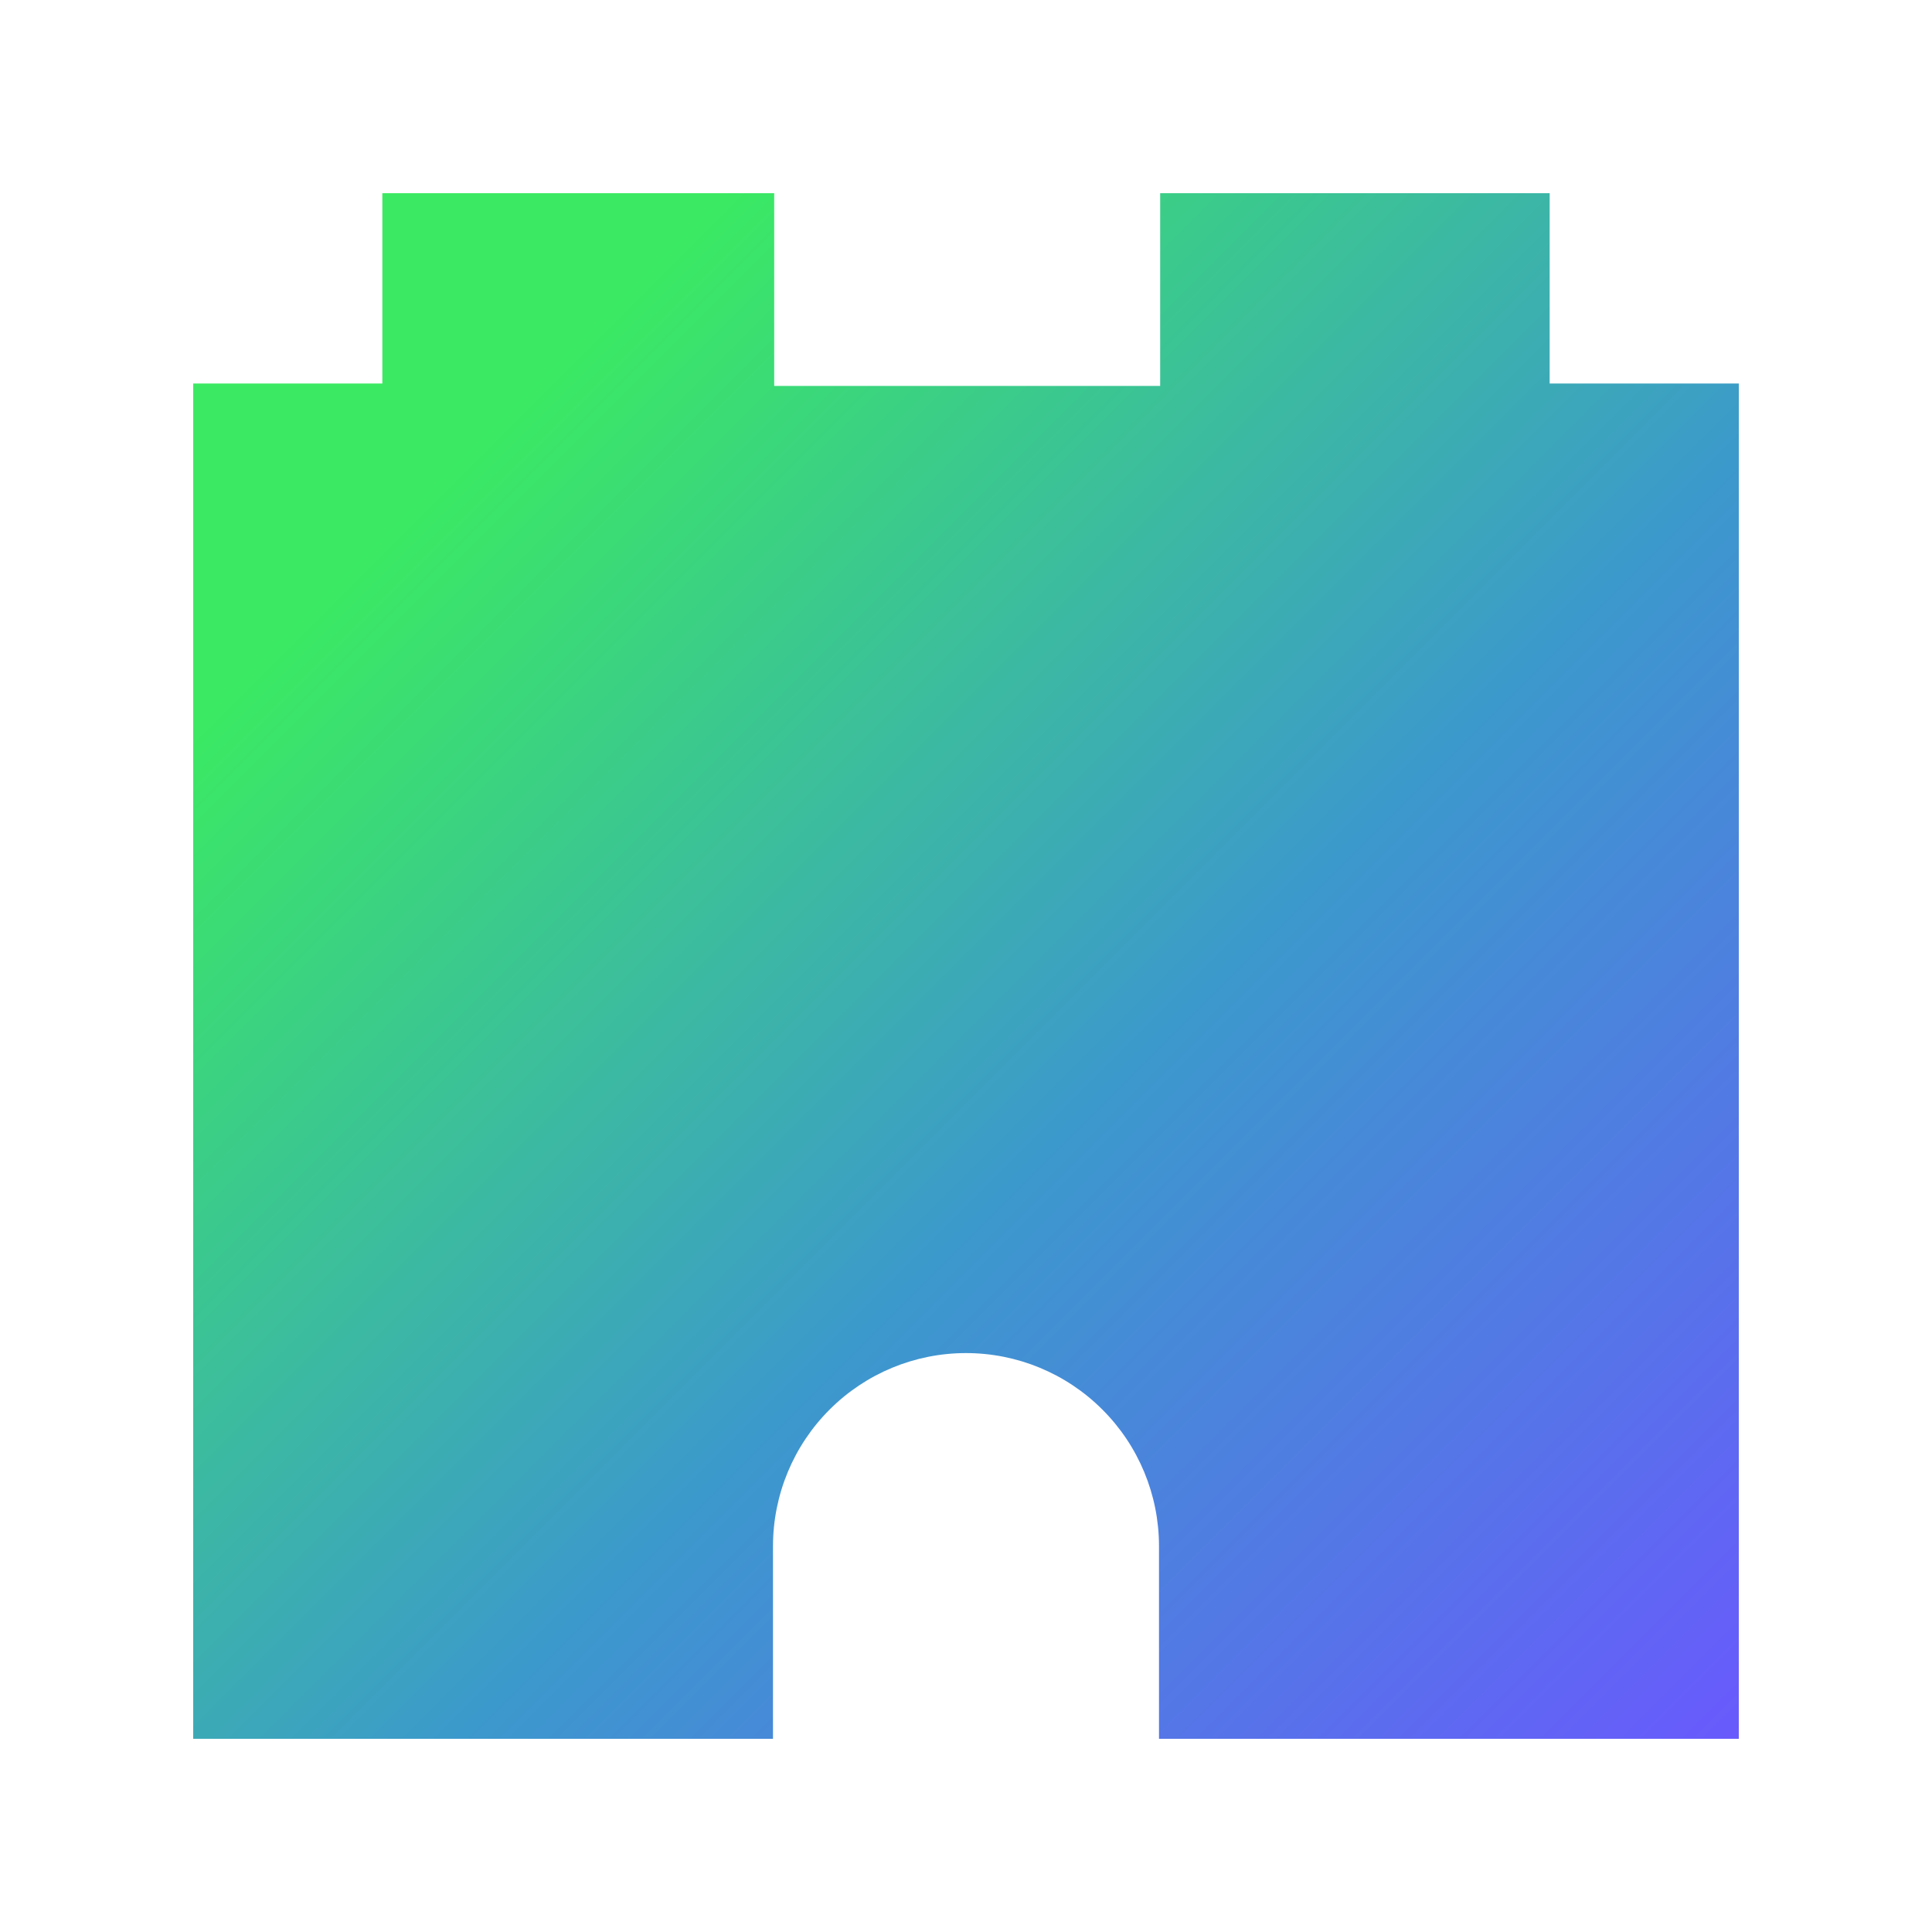
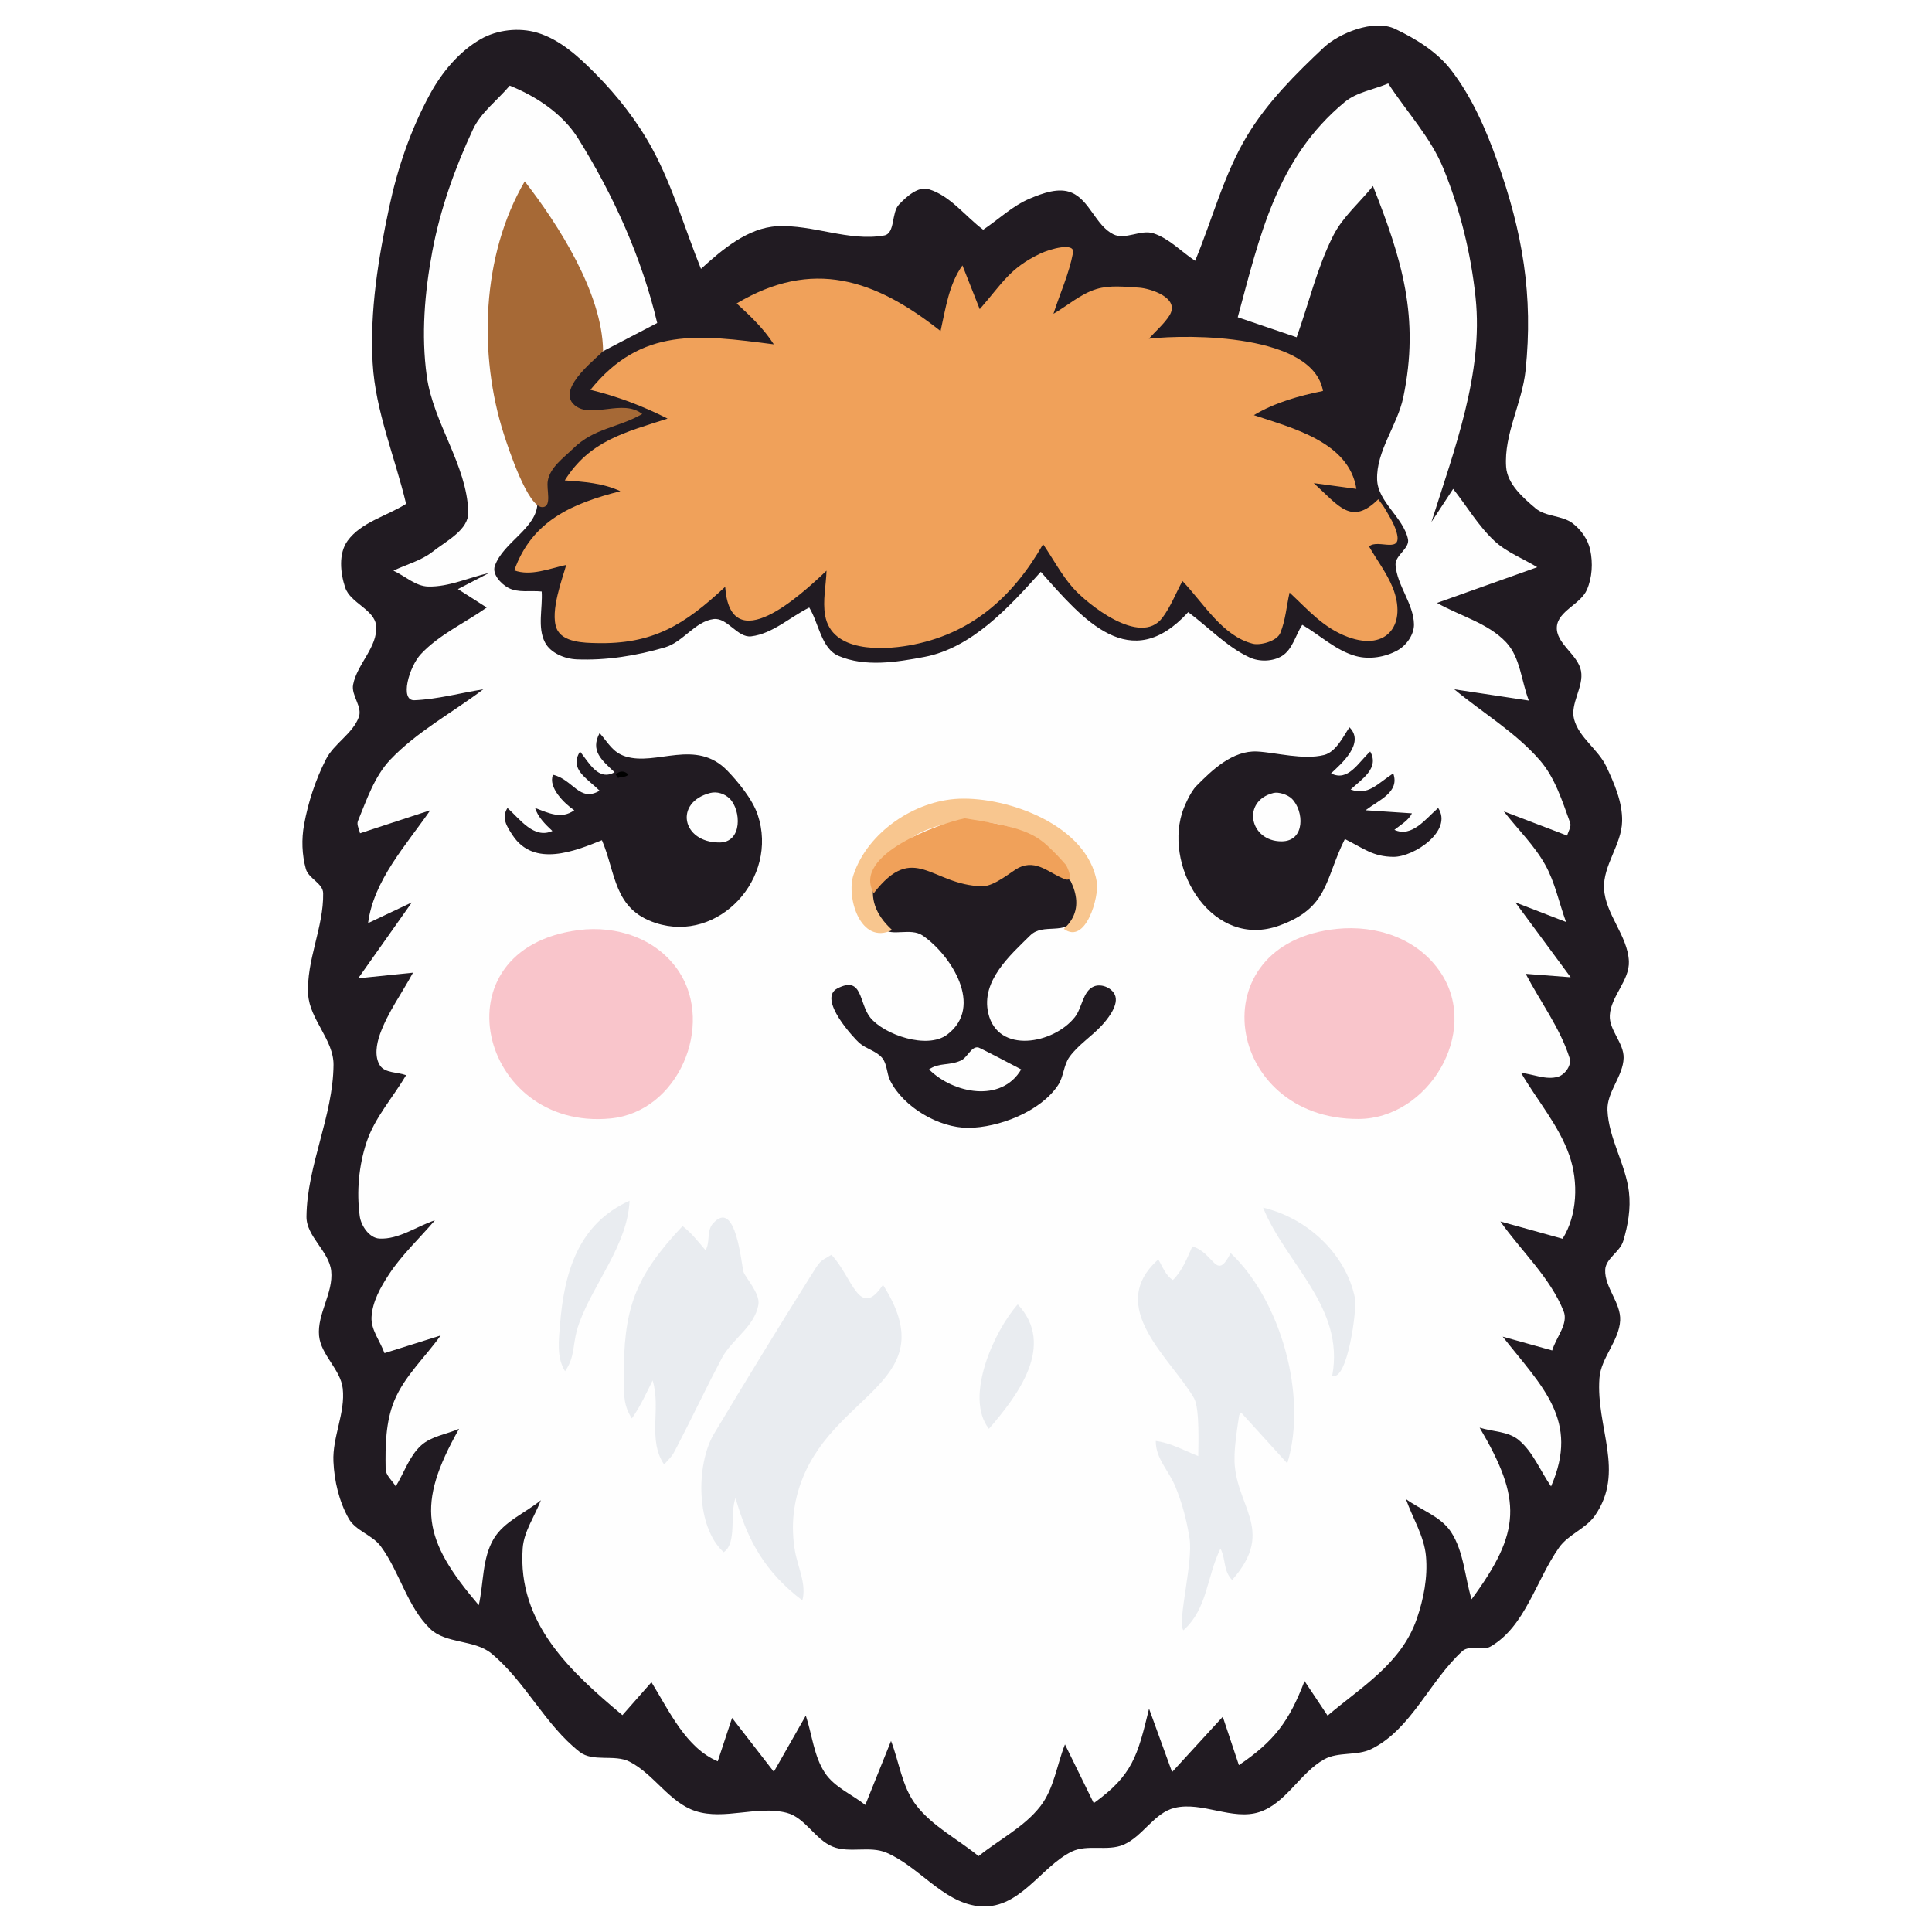
- <svg xmlns="http://www.w3.org/2000/svg" width="40" height="40" viewBox="0 0 40 40" fill="none">
-   <path d="M32.084 7.94V4H24.02V7.99H16.029V4H7.916V7.94H4V36H16.004V32.005C16.006 30.946 16.427 29.931 17.177 29.183C17.926 28.434 18.941 28.014 20 28.014C21.059 28.014 22.074 28.434 22.823 29.183C23.573 29.931 23.994 30.946 23.996 32.005V36H36V7.94H32.084Z" fill="url(#paint0_linear)" />
-   <defs>
-     <linearGradient id="paint0_linear" x1="2.942" y1="4.9" x2="37.777" y2="39.734" gradientUnits="userSpaceOnUse">
-       <stop offset="0.159" stop-color="#3BEA62" />
-       <stop offset="0.54" stop-color="#3C99CC" />
-       <stop offset="0.937" stop-color="#6B57FF" />
-     </linearGradient>
-   </defs>
+ <svg xmlns="http://www.w3.org/2000/svg" height="100%" stroke-miterlimit="10" style="fill-rule:nonzero;clip-rule:evenodd;stroke-linecap:round;stroke-linejoin:round;" version="1.1" viewBox="0 0 1024 1024" width="100%" xml:space="preserve">
+   <defs />
+   <g id="Layer-1">
+     <g opacity="1">
+       <path d="M633.441 138.236C626.067 133.38 619.718 126.39 611.319 123.668C604.586 121.487 596.431 127.347 590.095 124.194C580.785 119.563 577.598 106.226 568.037 102.135C561.159 99.192 552.714 102.365 545.812 105.25C536.675 109.069 529.342 116.251 521.107 121.752C511.495 114.599 503.743 103.752 492.271 100.295C486.635 98.595 480.629 104.086 476.54 108.321C472.304 112.708 474.606 123.729 468.603 124.805C449.913 128.155 430.811 118.906 411.85 119.916C396.466 120.735 382.909 132.122 371.532 142.51C362.977 121.38 356.705 99.174 345.868 79.119C337.918 64.407 327.397 50.974 315.643 39.079C306.813 30.141 296.869 20.983 284.839 17.355C275.193 14.445 263.543 15.716 254.801 20.725C243.28 27.327 234.165 38.365 227.82 50.028C217.675 68.674 210.675 89.186 206.259 109.95C200.503 137.008 195.937 164.86 197.516 192.479C198.974 217.988 209.332 242.195 215.241 267.054C204.908 273.573 191.425 276.727 184.243 286.61C179.368 293.317 180.344 303.589 182.978 311.453C185.741 319.703 198.663 323.095 199.367 331.768C200.27 342.879 189.237 351.952 187.157 362.904C186.078 368.591 192.189 374.559 190.21 379.999C186.969 388.906 177.067 394.01 172.767 402.457C167.252 413.297 163.368 425.09 161.177 437.053C159.765 444.775 160.024 453.022 162.126 460.586C163.533 465.646 171.187 468.156 171.284 473.407C171.616 491.506 162.256 509.062 163.347 527.132C164.143 540.304 176.88 551.177 176.778 564.373C176.57 591.606 162.751 617.574 162.447 644.807C162.329 655.369 174.449 663.15 175.557 673.655C176.782 685.258 167.986 696.451 169.125 708.063C170.119 718.2 180.506 725.808 181.663 735.927C183.139 748.844 176.14 761.628 176.73 774.615C177.201 785.021 179.71 795.712 184.786 804.807C188.445 811.367 197.348 813.525 201.809 819.567C211.896 833.223 215.772 851.455 227.966 863.269C236.342 871.384 251.417 868.929 260.419 876.345C278.455 891.202 288.816 914.135 307.212 928.546C314.29 934.09 325.672 929.645 333.68 933.733C346.646 940.352 354.798 955.402 368.641 959.905C383.975 964.894 401.4 956.789 417.007 960.841C426.782 963.378 432.03 975.047 441.406 978.797C450.256 982.337 461.058 978.219 469.824 981.963C486.951 989.277 499.54 1007.86 518.012 1010.24C540.142 1013.09 551.316 989.48 568.116 981.353C576.377 977.356 586.967 981.365 595.412 977.776C605.682 973.412 611.728 960.821 622.576 958.209C637.146 954.702 653.223 965.051 667.477 960.428C681.51 955.877 688.962 939.746 701.818 932.512C709.263 928.322 719.19 930.8 726.849 927.017C748.023 916.56 757.638 891.043 775.08 875.124C778.828 871.702 785.717 875.202 790.105 872.649C808.48 861.956 814.084 837.533 826.363 820.177C831.253 813.265 840.516 810.253 845.341 803.297C861.51 779.983 845.789 756.649 847.731 730.432C848.529 719.647 858.146 710.705 858.72 699.907C859.216 690.583 850.43 682.374 850.783 673.044C851.009 667.073 858.569 663.576 860.311 657.862C862.868 649.483 864.42 640.46 863.377 631.764C861.599 616.934 852.581 603.354 851.987 588.431C851.603 578.768 860.313 570.378 860.551 560.71C860.746 552.797 852.794 546.025 853.225 538.121C853.776 528.01 863.802 519.591 863.342 509.475C862.726 495.923 850.827 484.516 850.173 470.965C849.578 458.657 859.526 447.583 859.759 435.263C859.951 425.222 855.682 415.402 851.402 406.317C847.087 397.159 836.892 391.006 834.299 381.22C832.089 372.874 839.545 364.065 837.963 355.578C836.335 346.845 824.518 341.063 825.164 332.203C825.777 323.792 837.74 320.289 841.098 312.554C843.906 306.088 844.327 298.368 842.847 291.474C841.665 285.969 838.028 280.781 833.549 277.37C827.906 273.076 819.244 273.97 813.833 269.389C807.005 263.609 798.92 256.441 798.279 247.518C797.031 230.157 806.775 213.64 808.581 196.33C812.714 156.697 807.061 123.221 793.483 85.176C787.438 68.24 780.065 51.295 769.065 37.069C761.579 27.388 750.525 20.599 739.477 15.336C728 9.869 709.46 17.837 701.728 25.092C686.666 39.226 671.731 54.159 661.058 71.843C648.673 92.365 642.646 116.105 633.441 138.236Z" fill="#211b22" fill-rule="nonzero" opacity="1" stroke="none" />
+       <path d="M656.03 168.151L687.246 178.765C693.705 160.818 698.028 141.952 706.622 124.923C711.686 114.886 720.673 107.372 727.699 98.597C743.016 137.301 752.586 168.261 743.79 210.507C740.671 225.479 729.401 238.948 729.902 254.233C730.289 266.054 743.752 274.164 746.251 285.723C747.321 290.672 739.314 294.361 739.67 299.411C740.443 310.353 749.197 319.869 749.436 330.835C749.557 336.312 745.461 342.089 740.663 344.732C734.198 348.292 725.853 349.662 718.725 347.744C708.109 344.888 699.721 336.686 690.219 331.158C686.642 336.66 685.075 344.216 679.491 347.665C674.597 350.687 667.464 350.863 662.252 348.428C650.059 342.733 640.602 332.437 629.778 324.442C599.16 357.957 574.273 328.733 551.633 303.074C534.64 322.023 515.015 343.398 490.014 348.168C475.099 351.014 458.422 353.621 444.465 347.641C435.276 343.706 434.102 330.547 428.92 322C418.658 327.089 409.508 335.898 398.137 337.268C390.89 338.141 385.488 327.18 378.247 328.105C368.392 329.365 362.022 340.302 352.491 343.105C337.356 347.556 321.357 350.127 305.596 349.473C299.259 349.209 291.74 346.101 288.84 340.459C284.724 332.453 287.683 322.492 287.104 313.508C281.192 312.848 274.596 314.369 269.366 311.531C265.402 309.379 260.786 304.288 262.25 300.022C266.629 287.262 284.81 279.933 284.839 266.443C284.883 245.692 266.254 228.755 262.445 208.356C258.609 187.796 259.235 166.304 262.288 145.612C264.741 128.983 273.251 113.833 278.734 97.942C286.104 109.452 295.181 120.032 300.843 132.472C308.71 149.756 312.966 168.468 319.028 186.466L348.332 171.204C340.162 136.639 325.161 103.395 306.344 73.273C298.279 60.361 284.298 51.067 270.173 45.389C263.666 53.139 254.932 59.469 250.65 68.638C241.041 89.216 233.304 110.96 229.13 133.283C225.076 154.965 223.183 177.541 226.203 199.39C229.635 224.23 247.401 246.265 248.208 271.327C248.514 280.803 236.659 286.632 229.201 292.484C223.18 297.207 215.416 299.138 208.525 302.464C214.67 305.265 220.209 310.706 226.961 310.868C237.968 311.134 248.452 306.079 259.197 303.685L242.714 312.232L257.976 322C246.355 330.215 232.855 336.271 223.111 346.645C216.806 353.358 211.684 371.472 219.669 371.138C231.97 370.622 243.986 367.277 256.145 365.346C239.74 377.756 221.113 387.673 206.932 402.573C198.47 411.463 194.405 423.78 189.727 435.128C188.886 437.169 190.456 439.483 190.82 441.66L228.061 429.45C215.082 448.159 198 466.696 195.094 489.28L218.293 478.291L189.871 518.516L218.904 515.532C213.064 526.408 205.534 536.534 201.384 548.16C199.535 553.344 198.406 560.031 201.367 564.67C204.026 568.832 210.617 568.135 215.241 569.868C208.247 581.731 198.565 592.376 194.26 605.457C190.171 617.88 188.941 631.562 190.664 644.527C191.359 649.752 195.774 656.165 201.036 656.464C211.358 657.05 220.682 650.016 230.503 646.792C222.375 656.366 212.996 665.005 206.117 675.513C201.669 682.307 197.378 689.966 196.925 698.075C196.548 704.837 201.502 710.823 203.79 717.196L233.556 707.843C225.368 719.366 214.382 729.344 208.99 742.413C204.363 753.632 204.192 766.395 204.393 778.53C204.453 782.104 207.962 784.724 209.746 787.82C214.222 780.589 216.883 771.848 223.176 766.126C228.602 761.195 236.609 760.239 243.324 757.295C220.424 797.748 224.147 816.057 253.757 850.786C256.381 839.083 255.521 825.998 261.629 815.674C267.123 806.385 278.324 801.989 286.671 795.146C283.457 803.64 277.673 811.569 277.031 820.628C274.203 860.487 302.659 886.249 329.896 909.067L345.28 891.607C354.851 907.129 363.619 926.443 380.417 933.54L388.015 910.533L410.15 939.084L427.088 909.312C430.483 919.453 431.343 930.834 437.272 939.734C442.308 947.295 451.509 951.021 458.627 956.665L472.266 922.743C476.635 934.002 478.065 946.905 485.373 956.519C494.053 967.941 507.567 974.703 518.665 983.795C529.598 974.958 542.866 968.406 551.464 957.285C558.64 948.004 560.124 935.479 564.453 924.575L579.716 955.711C600.282 940.883 602.913 930.77 609.021 905.649L621.231 939.227L648.093 909.923L656.641 935.564C675.498 922.804 683.322 912.227 691.44 890.997L703.65 909.312C721.608 894.065 742.682 881.774 750.886 858.117C754.565 847.509 756.799 835.974 755.791 824.79C754.834 814.144 748.707 804.62 745.165 794.536C753.134 800.349 763.668 803.725 769.074 811.977C775.888 822.377 776.334 835.759 779.964 847.65C806.29 811.844 806.732 794.884 784.238 756.684C791.113 758.845 799.298 758.592 804.863 763.17C812.604 769.538 816.347 779.603 822.089 787.82C837.375 752.788 817.437 735.126 796.448 708.454L822.7 715.78C824.714 708.835 831.44 701.655 828.744 694.944C821.515 676.953 806.399 663.25 795.227 647.403L828.194 656.56C836.042 644.123 836.657 626.495 831.857 612.595C826.323 596.563 814.763 583.297 806.216 568.647C812.752 569.323 819.537 572.583 825.826 570.676C829.518 569.556 833.094 564.526 831.936 560.846C826.89 544.821 816.418 531.044 808.658 516.143L832.468 517.974L803.163 478.291L830.026 488.67C826.315 478.508 824.199 467.616 818.895 458.187C813.077 447.842 804.337 439.436 797.058 430.061L830.636 442.881C831.152 440.594 832.982 438.224 832.182 436.02C828.008 424.51 824.188 412.209 816.16 402.965C803.281 388.134 785.924 377.886 770.806 365.346L810.325 371.317C806.308 361.02 805.847 348.478 798.276 340.426C788.649 330.191 773.858 326.514 761.649 319.558L814.763 300.632C807.201 295.989 798.57 292.752 792.078 286.703C783.489 278.704 777.49 268.313 770.196 259.117L758.7 276.647C770.86 238.096 786.319 197.852 782.08 157.653C779.617 134.303 773.905 111.046 765.032 89.308C758.263 72.726 745.532 59.258 735.784 44.233C728.091 47.523 719.148 48.766 712.706 54.103C676.544 84.064 667.655 125.294 656.03 168.151Z" fill="#fefefe" fill-rule="nonzero" opacity="1" stroke="none" />
+       <path d="M519.275 163.877L510.118 140.678C502.947 150.582 501.191 163.545 498.518 175.477C463.626 147.79 430.445 136.972 390.457 160.825C397.653 167.423 404.891 174.283 410.137 182.518C370.396 177.402 339.995 173.133 312.923 206.613C327.067 210.039 340.855 215.279 353.827 221.876C331.232 229.188 312.555 233.565 299.341 254.623C309.32 255.294 319.749 256.073 328.796 260.338C303.578 266.762 281.984 275.816 272.582 302.309C281.243 305.482 291.093 301.393 300.102 299.411C298.297 306.146 291.36 324.011 295.025 333.111C298.059 340.646 310.123 340.685 315.643 340.838C346.034 341.673 362.792 331.163 384.352 311.011C387.146 349.906 424.563 315.336 438.077 302.464C437.83 310.359 435.97 318.367 437.335 326.148C440.817 345.998 467.957 344.472 481.424 342.147C514.625 336.415 536.873 316.399 552.854 288.422C558.153 296.161 562.536 304.611 568.75 311.637C575.936 319.761 604.332 343.065 616.104 327.39C620.536 321.487 623.185 314.436 626.726 307.958C638.208 320.016 647.891 337.07 664.025 341.182C667.829 342.152 676.764 339.967 678.619 335.431C681.383 328.668 681.875 321.186 683.503 314.063C693.397 323.259 701.422 332.828 714.489 337.628C735.604 345.384 745.855 330.331 738.122 311.343C734.974 303.613 729.793 296.876 725.628 289.643C730.318 285.222 744.354 294.559 739.891 281.037C738.549 276.972 736.183 273.314 734.061 269.597C733.05 267.827 731.696 266.274 730.512 264.612C716.224 278.781 709.69 268.182 696.324 256.065L718.913 259.117C715.002 234.07 684.394 226.744 664.577 220.045C675.664 213.379 688.526 209.782 701.208 207.224C695.914 177.062 630.738 177.062 608.922 179.524C612.534 175.463 616.818 171.912 619.757 167.339C625.928 157.736 609.316 152.816 603.771 152.474C596.229 152.008 588.341 151.014 581.114 153.217C572.738 155.77 565.937 161.952 558.348 166.319C561.807 155.534 566.633 145.094 568.727 133.962C569.808 128.221 556.471 131.943 551.208 134.479C535.13 142.224 531.475 149.886 519.275 163.877Z" fill="#f0a15a" fill-rule="nonzero" opacity="1" stroke="none" />
+       <path d="M544.306 457.534C534.217 457.808 522.129 471.426 512.56 468.523C506.803 466.775 502.039 462.613 496.459 460.364C483.839 455.277 461.138 461.844 460.747 478.358C460.609 484.188 464.332 487.988 468.229 492.161C472.443 496.673 482.619 491.445 489.082 495.891C503.992 506.149 521.68 533.473 502.068 548.335C491.48 556.356 468.629 548.436 461.277 539.342C455.161 531.777 457.379 516.924 443.867 523.856C433.01 529.426 452.921 550.555 455.478 552.797C459.114 555.983 464.533 557.026 467.596 560.767C470.279 564.046 469.919 568.969 471.817 572.758C478.835 586.78 497.572 597.843 513.242 597.772C529.24 597.7 551.491 589.218 560.821 575.113C563.8 570.61 563.71 564.459 566.895 560.1C571.528 553.76 578.436 549.428 583.789 543.684C586.543 540.73 592.576 533.553 591.228 528.237C590.109 523.825 583.901 521.073 579.716 522.858C573.856 525.359 573.624 534.121 569.674 539.12C558.472 553.301 528.873 558.914 523.803 536.989C519.86 519.942 535.284 506.404 546.05 495.788C553.048 488.888 564.557 496.272 571.049 486.286C581.938 469.537 555.2 457.237 544.306 457.534Z" fill="#211b22" fill-rule="nonzero" opacity="1" stroke="none" />
+       <path d="M708.534 492.333C634.753 499.971 649.092 593.394 720.134 593.067C756.874 592.897 784.524 547.464 763.823 515.872C751.528 497.107 729.211 490.192 708.534 492.333Z" fill="#f9c5cb" fill-rule="nonzero" opacity="1" stroke="none" />
+       <path d="M389.847 793.925C396.309 817.004 405.873 833.498 425.257 848.261C427.606 839.702 422.837 830.671 421.332 821.924C419.054 808.666 420.459 795.773 425.469 783.339C443.98 737.397 500.405 731.895 467.992 680.981C455.37 699.998 451.732 676.47 440.657 665.082C434.147 668.924 435.119 667.657 429.403 676.751C412.125 704.245 395.232 731.983 378.509 759.82C368.828 775.932 368.677 809.262 383.566 822.695C390.773 817.853 386.656 802.524 389.847 793.925Z" fill="#e9ecf0" fill-rule="nonzero" opacity="1" stroke="none" />
+       <path d="M306.817 492.943C230.292 502.716 253.877 599.677 323.679 592.792C359.643 589.247 378.593 543.456 359.916 515.046C348.122 497.108 326.417 490.44 306.817 492.943Z" fill="#f9c5cb" fill-rule="nonzero" opacity="1" stroke="none" />
+       <path d="M613.905 667.55C585.686 692.773 620.496 719.811 632.844 741.027C636.022 746.489 635.088 767.551 635.097 771.765C627.694 768.829 620.49 764.76 612.591 763.748C612.483 773.141 619.569 779.431 623.073 788.176C626.755 797.364 628.821 805.13 630.47 815.23C632.538 827.888 623.774 860.115 627.237 864.081C640.147 852.455 639.467 835.86 646.872 820.788C649.902 826.732 648.224 832.395 653.052 837.433C676.996 810.284 653.695 798.154 654.315 772.065C654.488 764.763 655.664 757.51 656.763 750.289C656.857 749.665 657.495 749.262 657.862 748.748L682.282 775.61C693.165 740.266 678.958 689.339 652.278 664.172C644.474 679.436 643.918 664.303 631.987 660.601C629.177 666.865 626.62 673.677 621.656 678.418C617.823 676.158 616.225 671.347 613.905 667.55Z" fill="#e9ecf0" fill-rule="nonzero" opacity="1" stroke="none" />
+       <path d="M715.25 385.493C712.295 389.643 708.334 398.492 701.818 400.145C690.832 402.933 676.222 398.843 666.409 398.314C653.291 397.607 642.361 408.225 634.052 416.629C630.889 419.827 627.474 427.755 626.484 431.006C617.264 461.258 643.084 503.218 678.051 490.585C704.298 481.102 702.027 466.27 712.808 444.713C722.926 449.756 727.71 454.06 738.538 454.153C749.397 454.245 770.217 440.338 762.259 428.229C755.826 433.765 748.396 444.156 739.06 439.829C742.369 437.16 746.532 434.93 748.343 431.084L723.797 429.45C730.956 423.976 741.983 419.843 738.449 409.914C729.957 415.428 725.262 421.848 715.86 418.461C721.848 412.916 731.217 407.164 726.239 398.314C719.787 404.301 714.528 414.461 705.482 409.914C710.885 404.867 723.63 393.873 715.25 385.493ZM317.807 388.546C312.808 397.917 318.776 402.763 325.743 409.303C317.192 414.166 312.208 404.286 307.428 398.314C301.539 407.641 310.997 412.389 317.807 419.071C307.168 425.455 303.745 413.093 293.105 410.641C290.309 417.275 299.226 426.018 304.375 429.45C297.588 434.367 290.826 430.978 283.618 428.229C285.067 433.106 289.073 436.95 292.776 440.439C283.01 444.884 275.542 434.108 268.966 428.229C265.662 433.506 268.574 438.009 271.762 442.81C283.053 459.813 304.572 451.176 319.028 445.323C326.528 462.8 325.119 481.916 347.58 489.229C380.959 500.097 412.779 465.387 401.618 431.903C398.813 423.493 390.985 414.163 385.59 408.555C368.816 391.121 347.904 406.144 331.476 400.905C324.749 398.76 322.647 394.044 317.807 388.546Z" fill="#211b22" fill-rule="nonzero" opacity="1" stroke="none" />
+       <path d="M278.123 96.111C255.224 135.231 253.439 187.984 267.134 230.423C269.123 236.587 279.944 269.936 287.89 268.787C292.561 268.111 289.526 259.492 290.334 254.844C291.574 247.704 298.573 242.806 303.765 237.749C315.065 226.743 327.265 226.947 340.396 219.434C329.999 211.154 313.546 222.231 304.606 214.809C293.623 205.688 319.661 187.505 319.638 185.856C319.212 155.38 296.02 119.144 278.123 96.111Z" fill="#a66936" fill-rule="nonzero" opacity="1" stroke="none" />
+       <path d="M373.974 662.665C370.118 658.198 366.462 653.416 361.763 649.845C336.176 677.032 330.368 693.838 330.627 731.043C330.688 739.752 330.542 745.047 334.901 751.8C339.308 745.547 342.538 738.529 345.89 731.653C350.501 746.422 343.054 762.977 351.995 776.221C357.188 770.435 355.849 772.499 360.542 763.4C367.992 748.961 374.941 734.266 382.55 719.912C387.909 709.803 400.128 703.095 401.984 691.34C402.883 685.641 395.243 677.273 394.121 674.265C393.003 671.269 390.229 634.444 377.849 648.528C374.406 652.446 376.551 658.175 373.974 662.665Z" fill="#e9ecf0" fill-rule="nonzero" opacity="1" stroke="none" />
+       <path d="M472.877 492.943C454.297 476.052 463.239 457.867 482.183 444.688C503.427 429.912 540.645 432.709 557.613 452.618C567.564 464.292 577.352 480.059 563.843 492.333C575.612 500.976 582.579 475.039 581.363 467.614C576.412 437.411 534.294 422.297 508.286 423.345C484.907 424.286 459.777 441.029 452.318 463.854C448.507 475.513 455.97 501.15 472.877 492.943Z" fill="#f8c68f" fill-rule="nonzero" opacity="1" stroke="none" />
+       <path d="M511.339 433.724C497.956 436.45 451.321 452.902 463.108 473.407C484.539 445.707 493.611 469.133 520.496 469.744C527.088 469.894 536.265 461.706 539.961 459.897C549.563 455.198 556.55 463.253 564.55 466.01C569.799 467.819 565.273 458.803 565.033 458.524C561.982 454.96 558.731 451.572 555.296 448.376C546.966 440.607 537.381 437.733 511.339 433.724Z" fill="#f0a15a" fill-rule="nonzero" opacity="1" stroke="none" />
+       <path d="M669.461 640.077C681.502 669.843 712.935 692.897 706.092 729.211C714.251 732.319 719.297 693.552 718.201 688.17C713.328 664.255 692.49 645.44 669.461 640.077ZM333.68 636.413C306.682 648.588 299.087 673.882 296.829 701.967C296.184 710.009 294.884 719.581 299.491 726.769C305.333 718.398 302.977 712.287 306.985 701.261C314.733 679.942 332.62 659.788 333.68 636.413ZM539.422 691.36C527.273 704.886 510.803 740.408 524.16 757.295C539.344 739.728 559.757 713.027 539.422 691.36Z" fill="#e9ecf0" fill-rule="nonzero" opacity="1" stroke="none" />
+       <path d="M492.413 566.815C505.228 579.576 530.702 584.714 541.254 566.815C539.129 565.623 519.565 555.456 518.665 555.215C514.91 554.213 512.821 560.538 509.273 562.12C502.798 565.008 497.756 563.041 492.413 566.815ZM376.416 420.292C357.191 425.245 361.363 446.544 381.3 446.544C393.648 446.544 392.809 429.36 386.794 423.345C384.014 420.565 379.901 419.395 376.416 420.292ZM674.956 420.292C657.961 424.533 662.248 445.934 679.23 445.934C691.954 445.934 691.2 429.821 684.724 423.345C682.593 421.214 677.745 419.596 674.956 420.292Z" fill="#fefefe" fill-rule="nonzero" opacity="1" stroke="none" />
+       <path d="M326.354 410.524L327.575 412.356C329.712 411.287 331.271 412.323 333.069 410.524C330.89 408.345 328.405 408.473 326.354 410.524Z" fill="#000000" fill-rule="nonzero" opacity="1" stroke="none" />
+     </g>
+   </g>
</svg>
